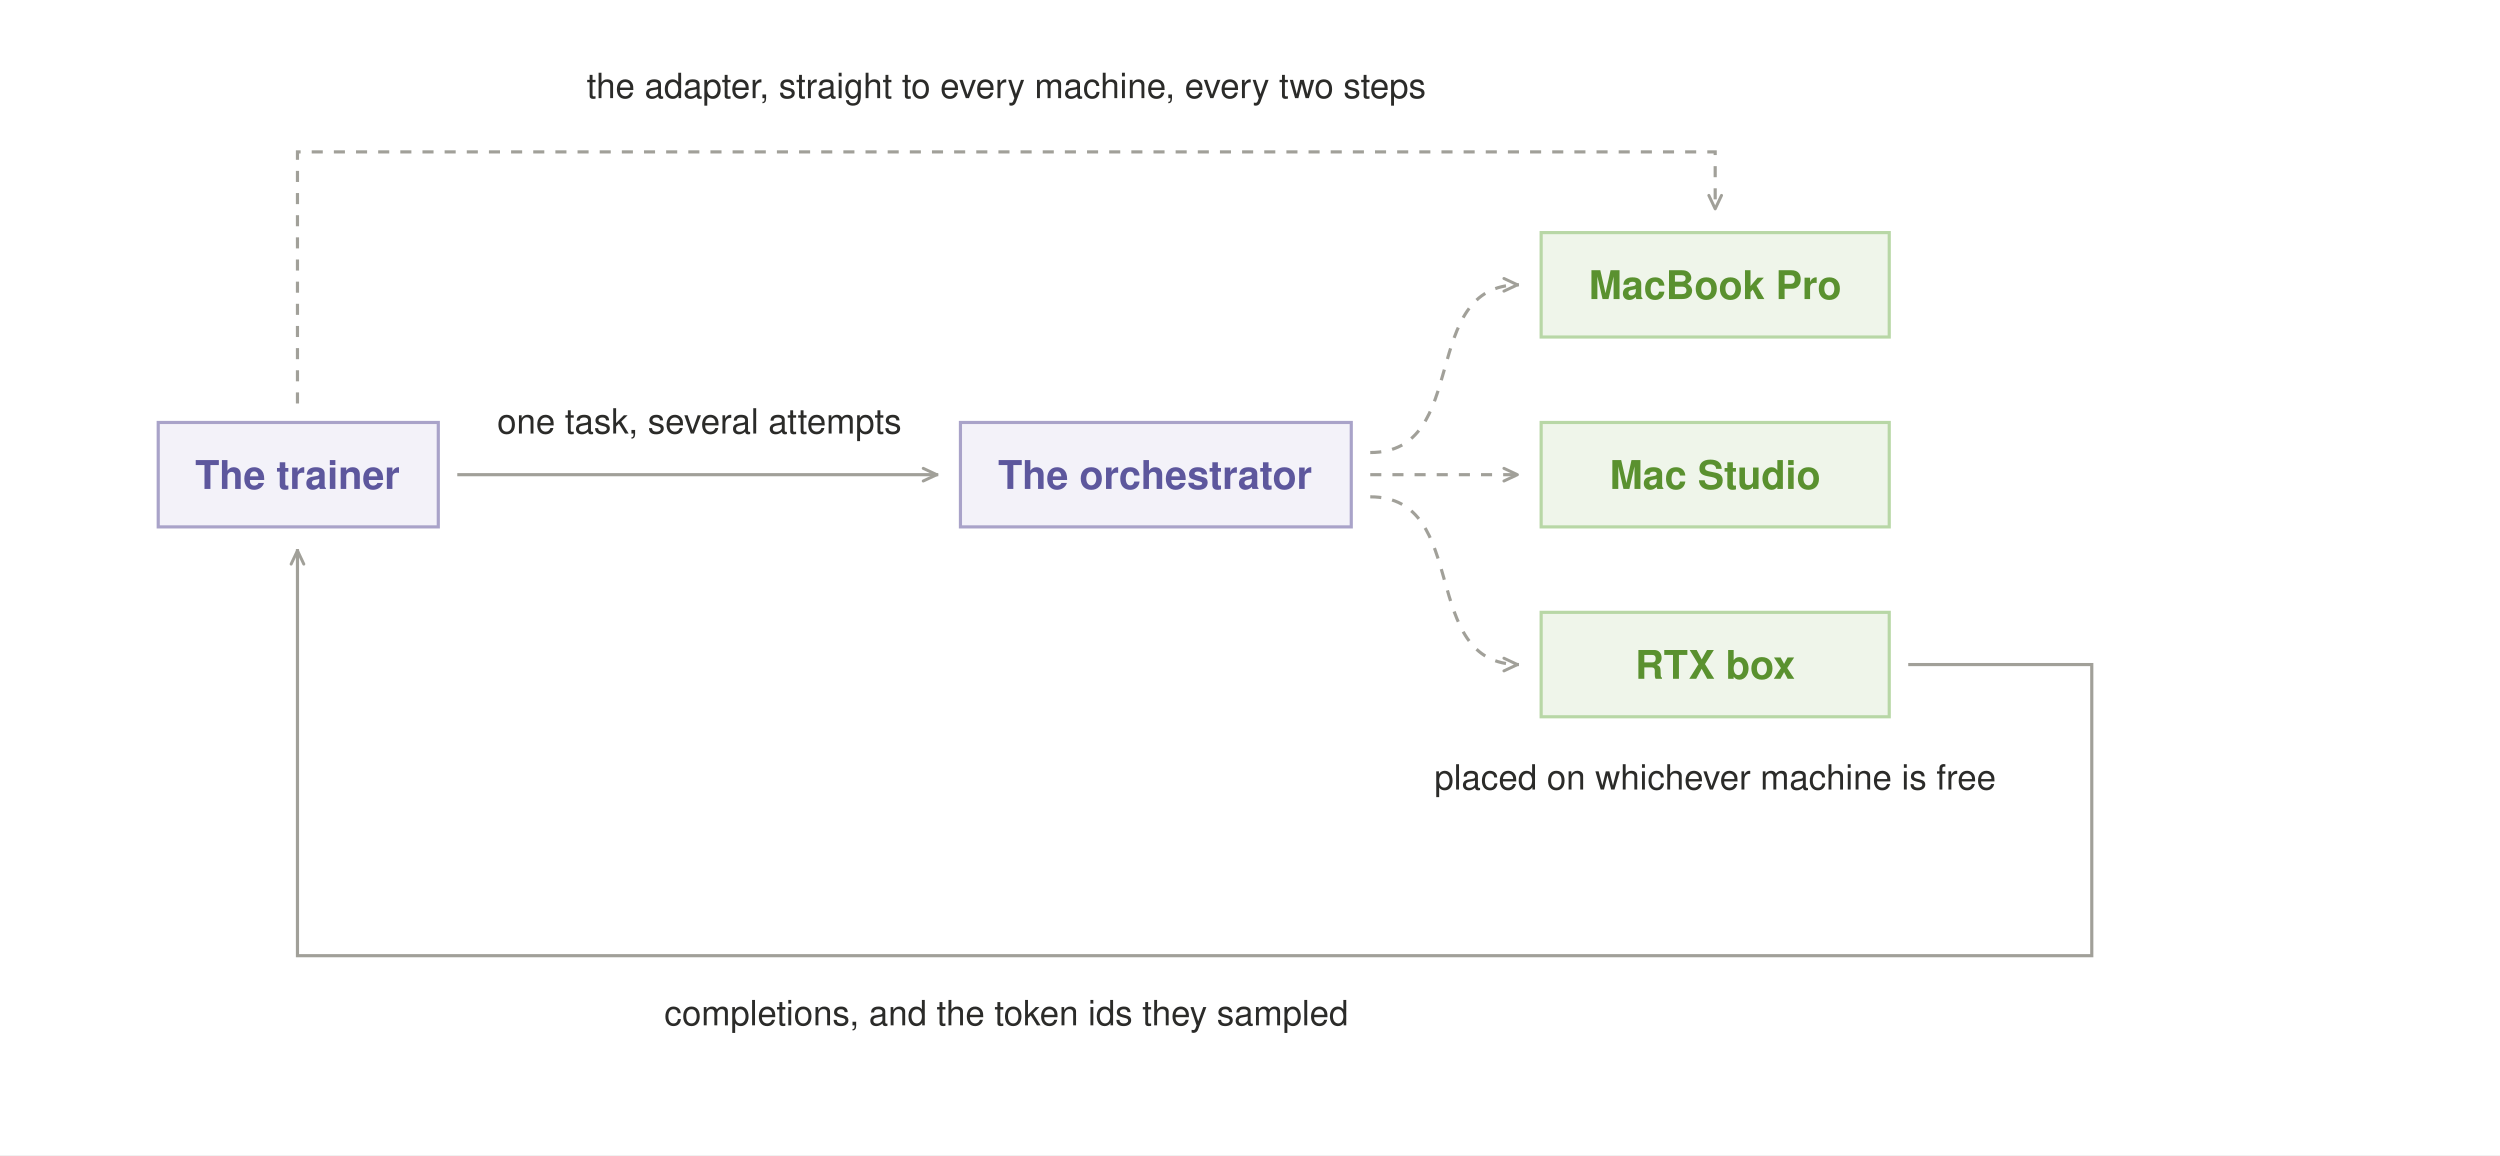
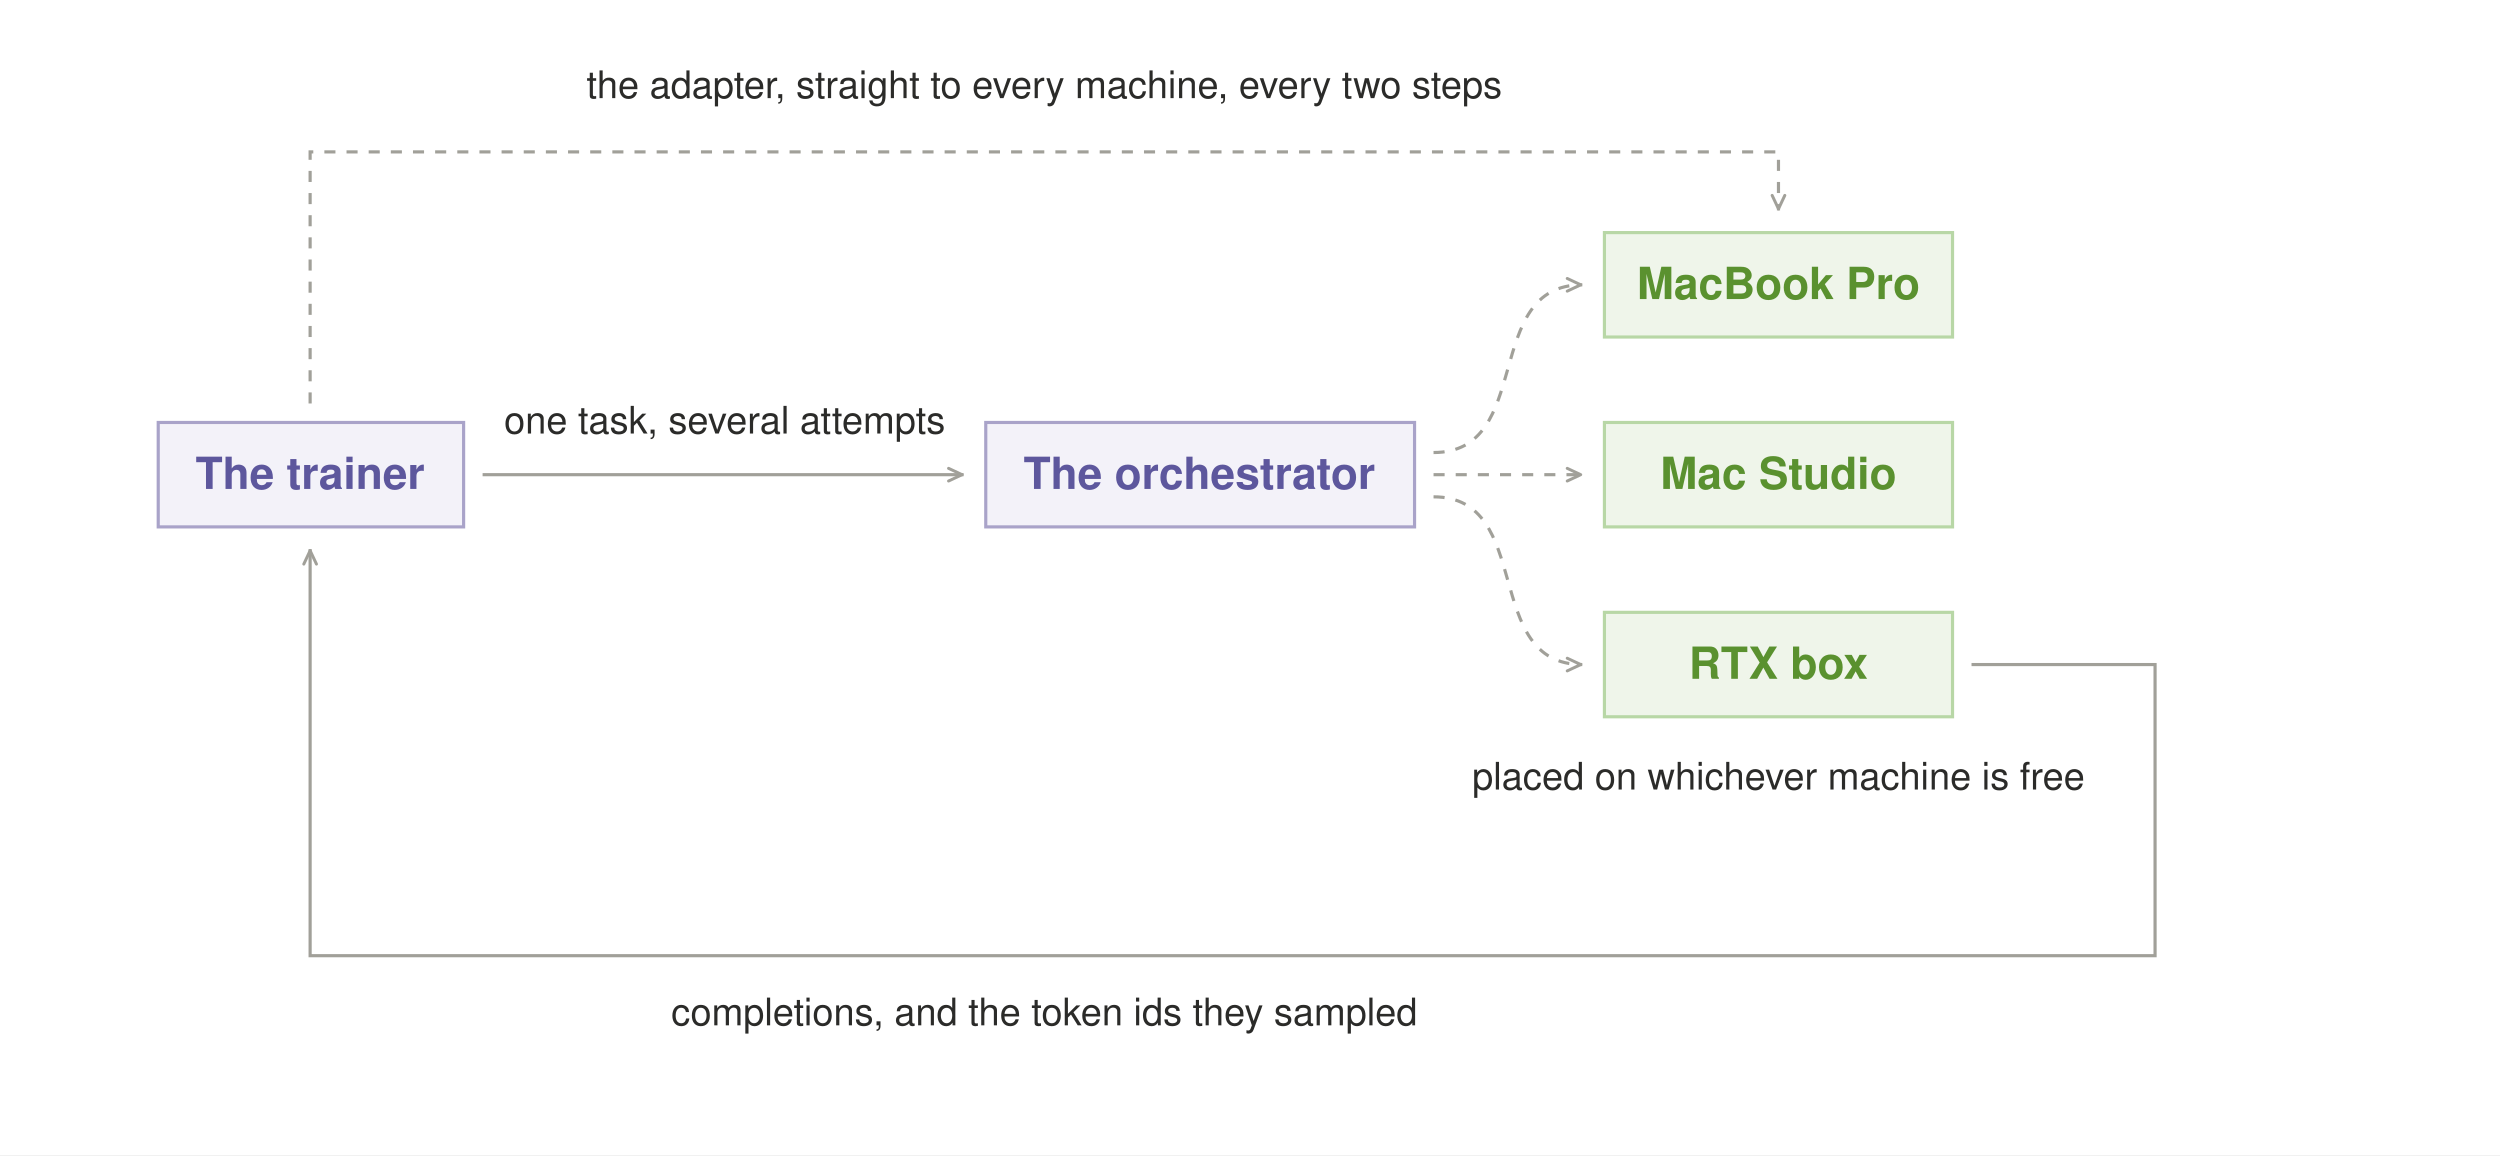
<svg xmlns="http://www.w3.org/2000/svg" viewBox="0 0 1580 730" font-family="Avenir Next, Nunito, Segoe UI, Helvetica, Arial, sans-serif">
  <defs>
    <marker id="ha" markerWidth="14" markerHeight="14" refX="11" refY="5" orient="auto" markerUnits="userSpaceOnUse">
      <path d="M1.5 1 L10 5 L1.5 9" fill="none" stroke="#a1a099" stroke-width="1.9" stroke-linecap="round" stroke-linejoin="round" />
    </marker>
    <marker id="Ha" markerWidth="19" markerHeight="19" refX="13" refY="6.5" orient="auto" markerUnits="userSpaceOnUse">
      <path d="M2 1.5 L12.5 6.5 L2 11.5" fill="none" stroke="#a1a099" stroke-width="3" stroke-linecap="round" stroke-linejoin="round" />
    </marker>
    <marker id="hg" markerWidth="14" markerHeight="14" refX="11" refY="5" orient="auto" markerUnits="userSpaceOnUse">
      <path d="M1.5 1 L10 5 L1.5 9" fill="none" stroke="#5a912f" stroke-width="1.9" stroke-linecap="round" stroke-linejoin="round" />
    </marker>
    <marker id="Hg" markerWidth="19" markerHeight="19" refX="13" refY="6.5" orient="auto" markerUnits="userSpaceOnUse">
      <path d="M2 1.5 L12.5 6.5 L2 11.5" fill="none" stroke="#5a912f" stroke-width="3" stroke-linecap="round" stroke-linejoin="round" />
    </marker>
    <marker id="hp" markerWidth="14" markerHeight="14" refX="11" refY="5" orient="auto" markerUnits="userSpaceOnUse">
      <path d="M1.5 1 L10 5 L1.5 9" fill="none" stroke="#5d579d" stroke-width="1.9" stroke-linecap="round" stroke-linejoin="round" />
    </marker>
    <marker id="Hp" markerWidth="19" markerHeight="19" refX="13" refY="6.5" orient="auto" markerUnits="userSpaceOnUse">
      <path d="M2 1.5 L12.5 6.5 L2 11.5" fill="none" stroke="#5d579d" stroke-width="3" stroke-linecap="round" stroke-linejoin="round" />
    </marker>
    <marker id="hc" markerWidth="14" markerHeight="14" refX="11" refY="5" orient="auto" markerUnits="userSpaceOnUse">
      <path d="M1.5 1 L10 5 L1.5 9" fill="none" stroke="#ad5130" stroke-width="1.9" stroke-linecap="round" stroke-linejoin="round" />
    </marker>
    <marker id="Hc" markerWidth="19" markerHeight="19" refX="13" refY="6.5" orient="auto" markerUnits="userSpaceOnUse">
      <path d="M2 1.5 L12.5 6.5 L2 11.5" fill="none" stroke="#ad5130" stroke-width="3" stroke-linecap="round" stroke-linejoin="round" />
    </marker>
    <marker id="hk" markerWidth="14" markerHeight="14" refX="11" refY="5" orient="auto" markerUnits="userSpaceOnUse">
      <path d="M1.5 1 L10 5 L1.5 9" fill="none" stroke="#2b2b29" stroke-width="1.9" stroke-linecap="round" stroke-linejoin="round" />
    </marker>
    <marker id="Hk" markerWidth="19" markerHeight="19" refX="13" refY="6.5" orient="auto" markerUnits="userSpaceOnUse">
      <path d="M2 1.5 L12.5 6.5 L2 11.5" fill="none" stroke="#2b2b29" stroke-width="3" stroke-linecap="round" stroke-linejoin="round" />
    </marker>
  </defs>
  <rect width="1580" height="730" fill="#fff" />
-   <rect x="100" y="267" width="177" height="66" fill="#f3f2f9" stroke="#a9a3c9" stroke-width="2" />
-   <text x="188" y="309" text-anchor="middle" fill="#5d579d" font-size="25" font-weight="600">The trainer</text>
-   <rect x="607" y="267" width="247" height="66" fill="#f3f2f9" stroke="#a9a3c9" stroke-width="2" />
-   <text x="730" y="309" text-anchor="middle" fill="#5d579d" font-size="25" font-weight="600">The orchestrator</text>
-   <path d="M289 300 L593 300" fill="none" stroke="#a1a099" stroke-width="2" marker-end="url(#ha)" />
-   <text x="442" y="274" text-anchor="middle" fill="#2b2b29" font-size="22">one task, several attempts</text>
-   <rect x="974" y="147" width="220" height="66" fill="#eff5ea" stroke="#b8d7a6" stroke-width="2" />
-   <text x="1084" y="189" text-anchor="middle" fill="#5a912f" font-size="25" font-weight="600">MacBook Pro</text>
-   <path d="M866 286 C930 286, 896 180, 960 180" fill="none" stroke="#a1a099" stroke-width="2" stroke-dasharray="7 7" marker-end="url(#ha)" />
-   <rect x="974" y="267" width="220" height="66" fill="#eff5ea" stroke="#b8d7a6" stroke-width="2" />
-   <text x="1084" y="309" text-anchor="middle" fill="#5a912f" font-size="25" font-weight="600">Mac Studio</text>
-   <path d="M866 300 L960 300" fill="none" stroke="#a1a099" stroke-width="2" stroke-dasharray="7 7" marker-end="url(#ha)" />
-   <rect x="974" y="387" width="220" height="66" fill="#eff5ea" stroke="#b8d7a6" stroke-width="2" />
-   <text x="1084" y="429" text-anchor="middle" fill="#5a912f" font-size="25" font-weight="600">RTX box</text>
-   <path d="M866 314 C930 314, 896 420, 960 420" fill="none" stroke="#a1a099" stroke-width="2" stroke-dasharray="7 7" marker-end="url(#ha)" />
-   <text x="1084" y="499" text-anchor="middle" fill="#2b2b29" font-size="22">placed on whichever machine is free</text>
-   <path d="M1206 420 L1322 420 L1322 604 L188 604 L188 347" fill="none" stroke="#a1a099" stroke-width="2" marker-end="url(#ha)" />
-   <text x="636" y="648" text-anchor="middle" fill="#2b2b29" font-size="22">completions, and the token ids they sampled</text>
-   <path d="M188 255 L188 96 L1084 96 L1084 133" fill="none" stroke="#a1a099" stroke-width="2" stroke-dasharray="7 7" marker-end="url(#ha)" />
-   <text x="636" y="62" text-anchor="middle" fill="#2b2b29" font-size="22">the adapter, straight to every machine, every two steps</text>
+   <rect x="100" y="267" width="193" height="66" fill="#f3f2f9" stroke="#a9a3c9" stroke-width="2" />
+   <text x="196" y="309" text-anchor="middle" fill="#5d579d" font-size="28" font-weight="600">The trainer</text>
+   <rect x="623" y="267" width="271" height="66" fill="#f3f2f9" stroke="#a9a3c9" stroke-width="2" />
+   <text x="758" y="309" text-anchor="middle" fill="#5d579d" font-size="28" font-weight="600">The orchestrator</text>
+   <path d="M305 300 L609 300" fill="none" stroke="#a1a099" stroke-width="2" marker-end="url(#ha)" />
+   <text x="458" y="274" text-anchor="middle" fill="#2b2b29" font-size="24">one task, several attempts</text>
+   <rect x="1014" y="147" width="220" height="66" fill="#eff5ea" stroke="#b8d7a6" stroke-width="2" />
+   <text x="1124" y="189" text-anchor="middle" fill="#5a912f" font-size="28" font-weight="600">MacBook Pro</text>
+   <path d="M906 286 C970 286, 936 180, 1000 180" fill="none" stroke="#a1a099" stroke-width="2" stroke-dasharray="7 7" marker-end="url(#ha)" />
+   <rect x="1014" y="267" width="220" height="66" fill="#eff5ea" stroke="#b8d7a6" stroke-width="2" />
+   <text x="1124" y="309" text-anchor="middle" fill="#5a912f" font-size="28" font-weight="600">Mac Studio</text>
+   <path d="M906 300 L1000 300" fill="none" stroke="#a1a099" stroke-width="2" stroke-dasharray="7 7" marker-end="url(#ha)" />
+   <rect x="1014" y="387" width="220" height="66" fill="#eff5ea" stroke="#b8d7a6" stroke-width="2" />
+   <text x="1124" y="429" text-anchor="middle" fill="#5a912f" font-size="28" font-weight="600">RTX box</text>
+   <path d="M906 314 C970 314, 936 420, 1000 420" fill="none" stroke="#a1a099" stroke-width="2" stroke-dasharray="7 7" marker-end="url(#ha)" />
+   <text x="1124" y="499" text-anchor="middle" fill="#2b2b29" font-size="24">placed on whichever machine is free</text>
+   <path d="M1246 420 L1362 420 L1362 604 L196 604 L196 347" fill="none" stroke="#a1a099" stroke-width="2" marker-end="url(#ha)" />
+   <text x="660" y="648" text-anchor="middle" fill="#2b2b29" font-size="24">completions, and the token ids they sampled</text>
+   <path d="M196 255 L196 96 L1124 96 L1124 133" fill="none" stroke="#a1a099" stroke-width="2" stroke-dasharray="7 7" marker-end="url(#ha)" />
+   <text x="660" y="62" text-anchor="middle" fill="#2b2b29" font-size="24">the adapter, straight to every machine, every two steps</text>
</svg>
